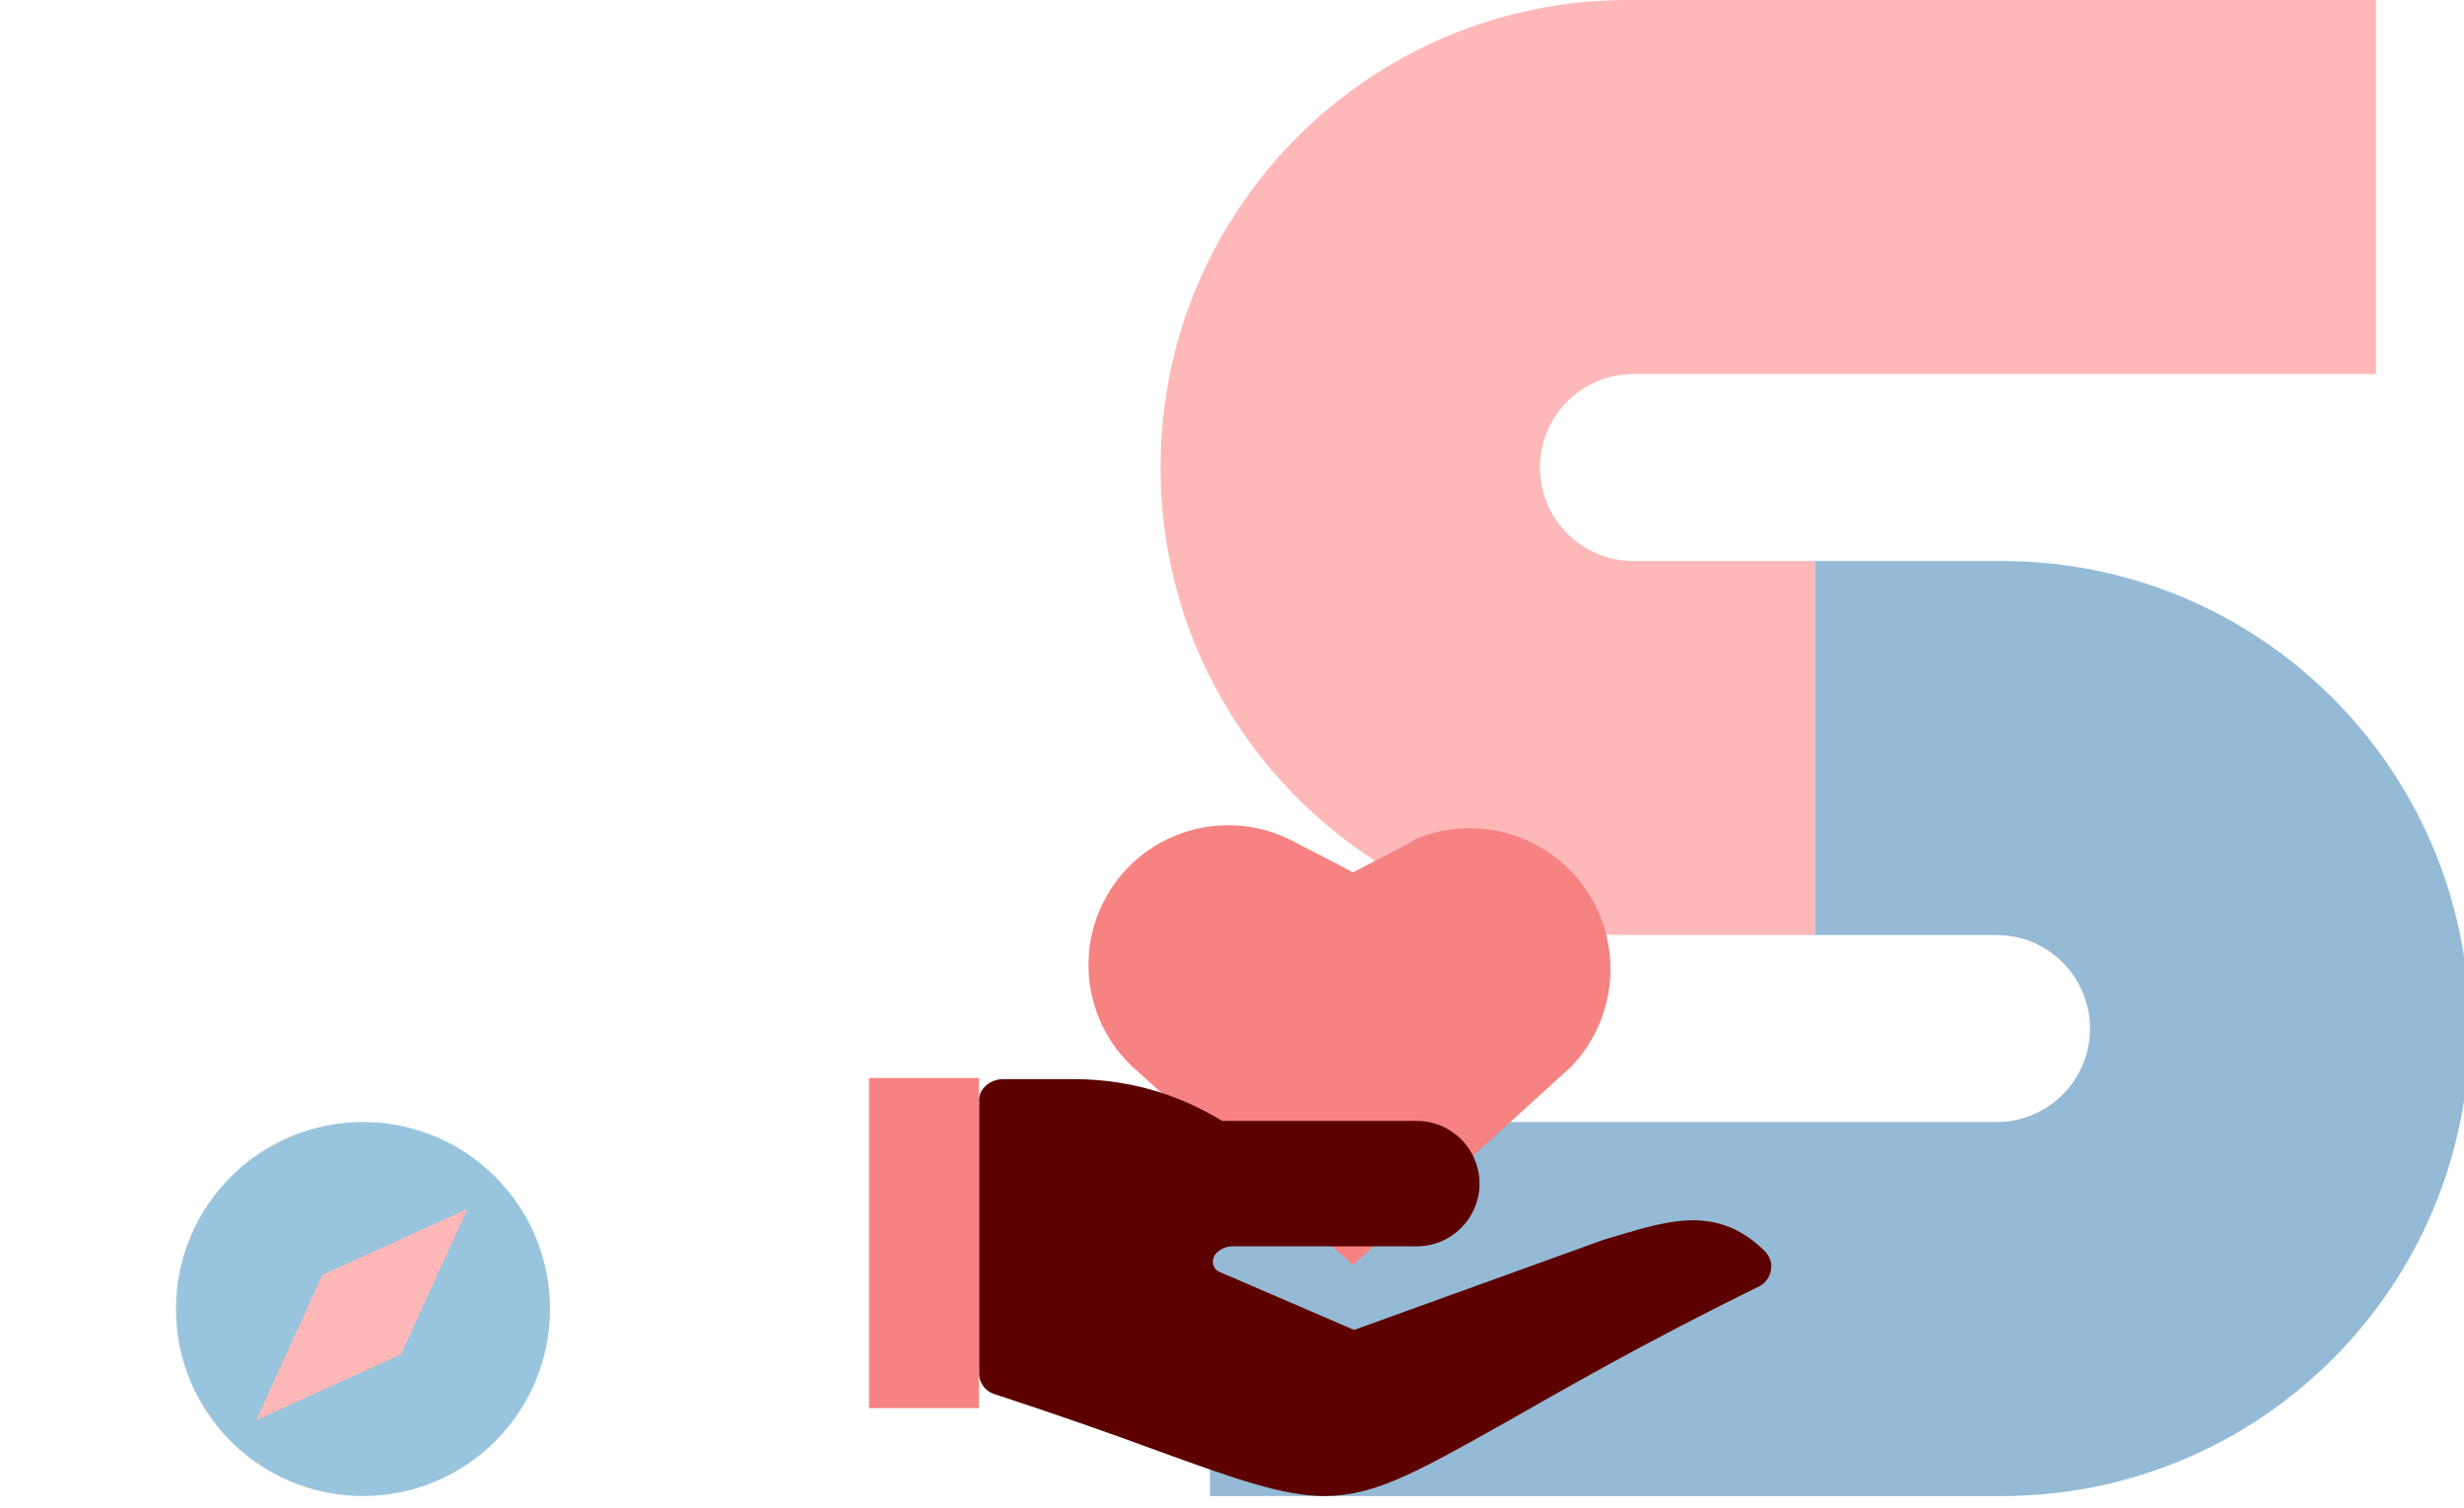
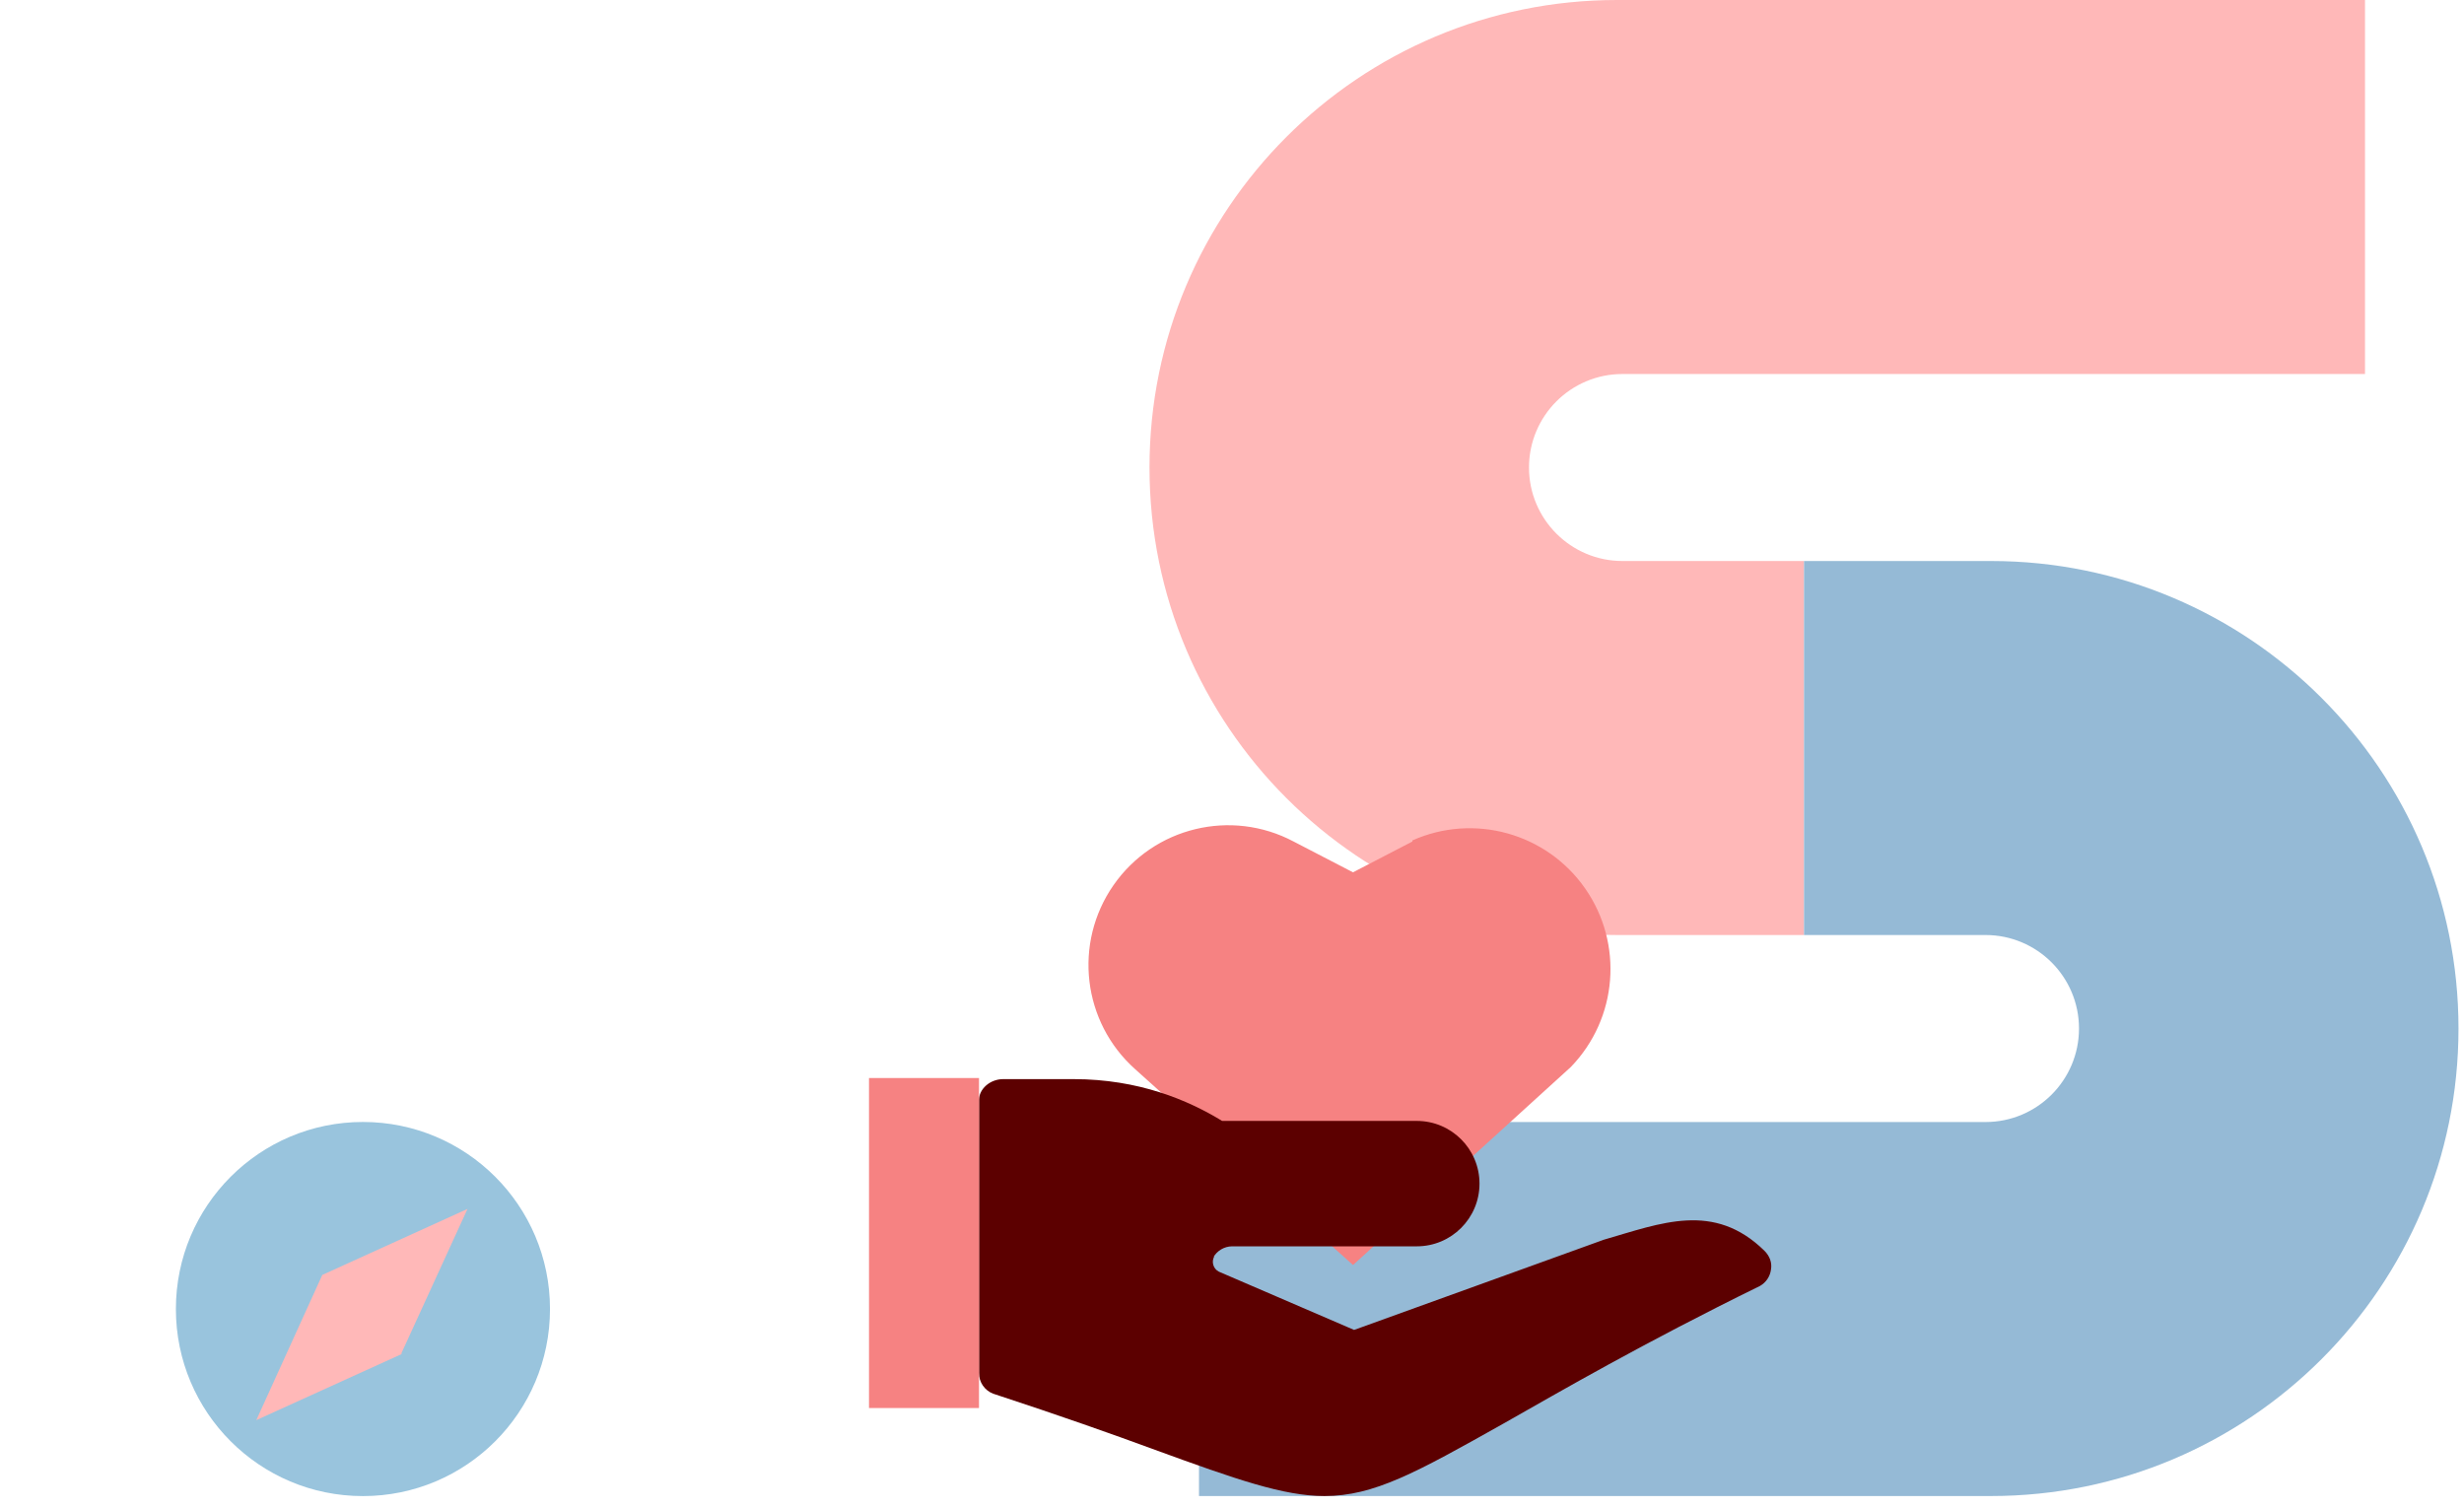
- <svg width="224" height="137" fill="none" viewBox="0 0 224 137" aria-hidden="true" focusable="false">
+ <svg xmlns="http://www.w3.org/2000/svg" width="224" height="137" fill="none" viewBox="0 0 224 137">
  <g class="c-area-card__compass">
-     <path fill="#99C4DD" d="M50 119a17 17 0 1 1-34 0 17 17 0 0 1 34 0Z" />
-     <path fill="#FFB8B8" d="m36.5 123 6-13.1-13.2 6-6 13.2 13.2-6Z" />
+     <path fill="#99C4DD" d="M50 119a17 17 0 1 1-34.01 0A17 17 0 0 1 50 119Z" />
+     <path fill="#FFB8B8" d="m36.5 123 6-13.1-13.2 6-6 13.2 13.2-6v-.1Z" />
  </g>
  <g class="c-area-card__letter-group">
-     <path fill="#ffb8b8" fill-rule="evenodd" d="M148.5 85h-.5a42.5 42.5 0 0 1 0-85h68v34h-67.5a8.5 8.5 0 0 0 0 17H165v34h-16.5Z" clip-rule="evenodd" />
-     <path fill="#95BAD6" fill-rule="evenodd" d="M181.5 51h.5a42.5 42.5 0 0 1 0 85h-72v-34h71.5a8.5 8.5 0 0 0 0-17H165V51h16.5Z" clip-rule="evenodd" />
+     <path fill="#FFB8B8" fill-rule="evenodd" d="M147.5 85h-.5a42.5 42.5 0 1 1 0-85h68v34h-67.5a8.5 8.5 0 0 0 0 17H164v34h-16.5Z" clip-rule="evenodd" />
+     <path fill="#95BAD6" fill-rule="evenodd" d="M180.5 51h.5a42.5 42.5 0 1 1 0 85h-72v-34h71.5a8.5 8.5 0 0 0 0-17H164V51h16.5Z" clip-rule="evenodd" />
  </g>
-   <path class="c-area-card__letter-cover" fill="#ffb8b8" d="M224 0h40v136h-40z" />
-   <path class="c-area-card__heart" fill="#F68282" d="m128.4 76.5-5.4 2.8-5.4-2.8a12.7 12.7 0 0 0-14.4 20.7L123 115l19.8-18a12.8 12.8 0 0 0-14.4-20.6Z" />
+   <path class="c-area-card__heart" fill="#F68282" d="m128.4 76.5-5.4 2.8-5.4-2.8a12.7 12.7 0 0 0-14.4 20.7L123 115l19.8-18a12.8 12.8 0 0 0-14.4-20.6v.1Z" />
  <g class="c-area-card__hand">
-     <path fill="#5C0000" fill-rule="evenodd" d="M110.4 114.2a1 1 0 0 0 .4 1.4l12.3 5.3 22.7-8.2c5.2-1.5 10-3.5 14.6 1 .5.5.7 1.1.6 1.7a2 2 0 0 1-1 1.5c-10.8 5.3-18 9.5-23.3 12.5-8 4.5-11.8 6.6-16.3 6.6-3.7 0-8-1.5-15.4-4.2-3.8-1.4-8.6-3.1-14.7-5.1a2 2 0 0 1-1.3-1.9V100c0-1 1-1.9 2.2-1.9h6.4c5.9 0 10.4 1.9 13.5 3.8h17.7a5.7 5.7 0 0 1 0 11.4H112a2 2 0 0 0-1.7 1Z" clip-rule="evenodd" />
+     <path fill="#5C0000" fill-rule="evenodd" d="M110.4 114.2a.98.98 0 0 0-.1.79.99.99 0 0 0 .5.61l12.3 5.3 22.7-8.2c5.2-1.5 10-3.5 14.6 1 .5.5.7 1.1.6 1.7a2 2 0 0 1-1 1.5c-10.8 5.3-18 9.5-23.3 12.5-8 4.5-11.8 6.6-16.3 6.6-3.7 0-8-1.5-15.4-4.2-3.8-1.4-8.6-3.1-14.7-5.1a2 2 0 0 1-1.3-1.9V100c0-1 1-1.9 2.2-1.9h6.4c5.9 0 10.4 1.9 13.5 3.8h17.7a5.7 5.7 0 0 1 0 11.4H112a2 2 0 0 0-1.7 1l.1-.1Z" clip-rule="evenodd" />
    <path fill="#F68282" d="M79 98h10v30H79V98Z" />
  </g>
</svg>
